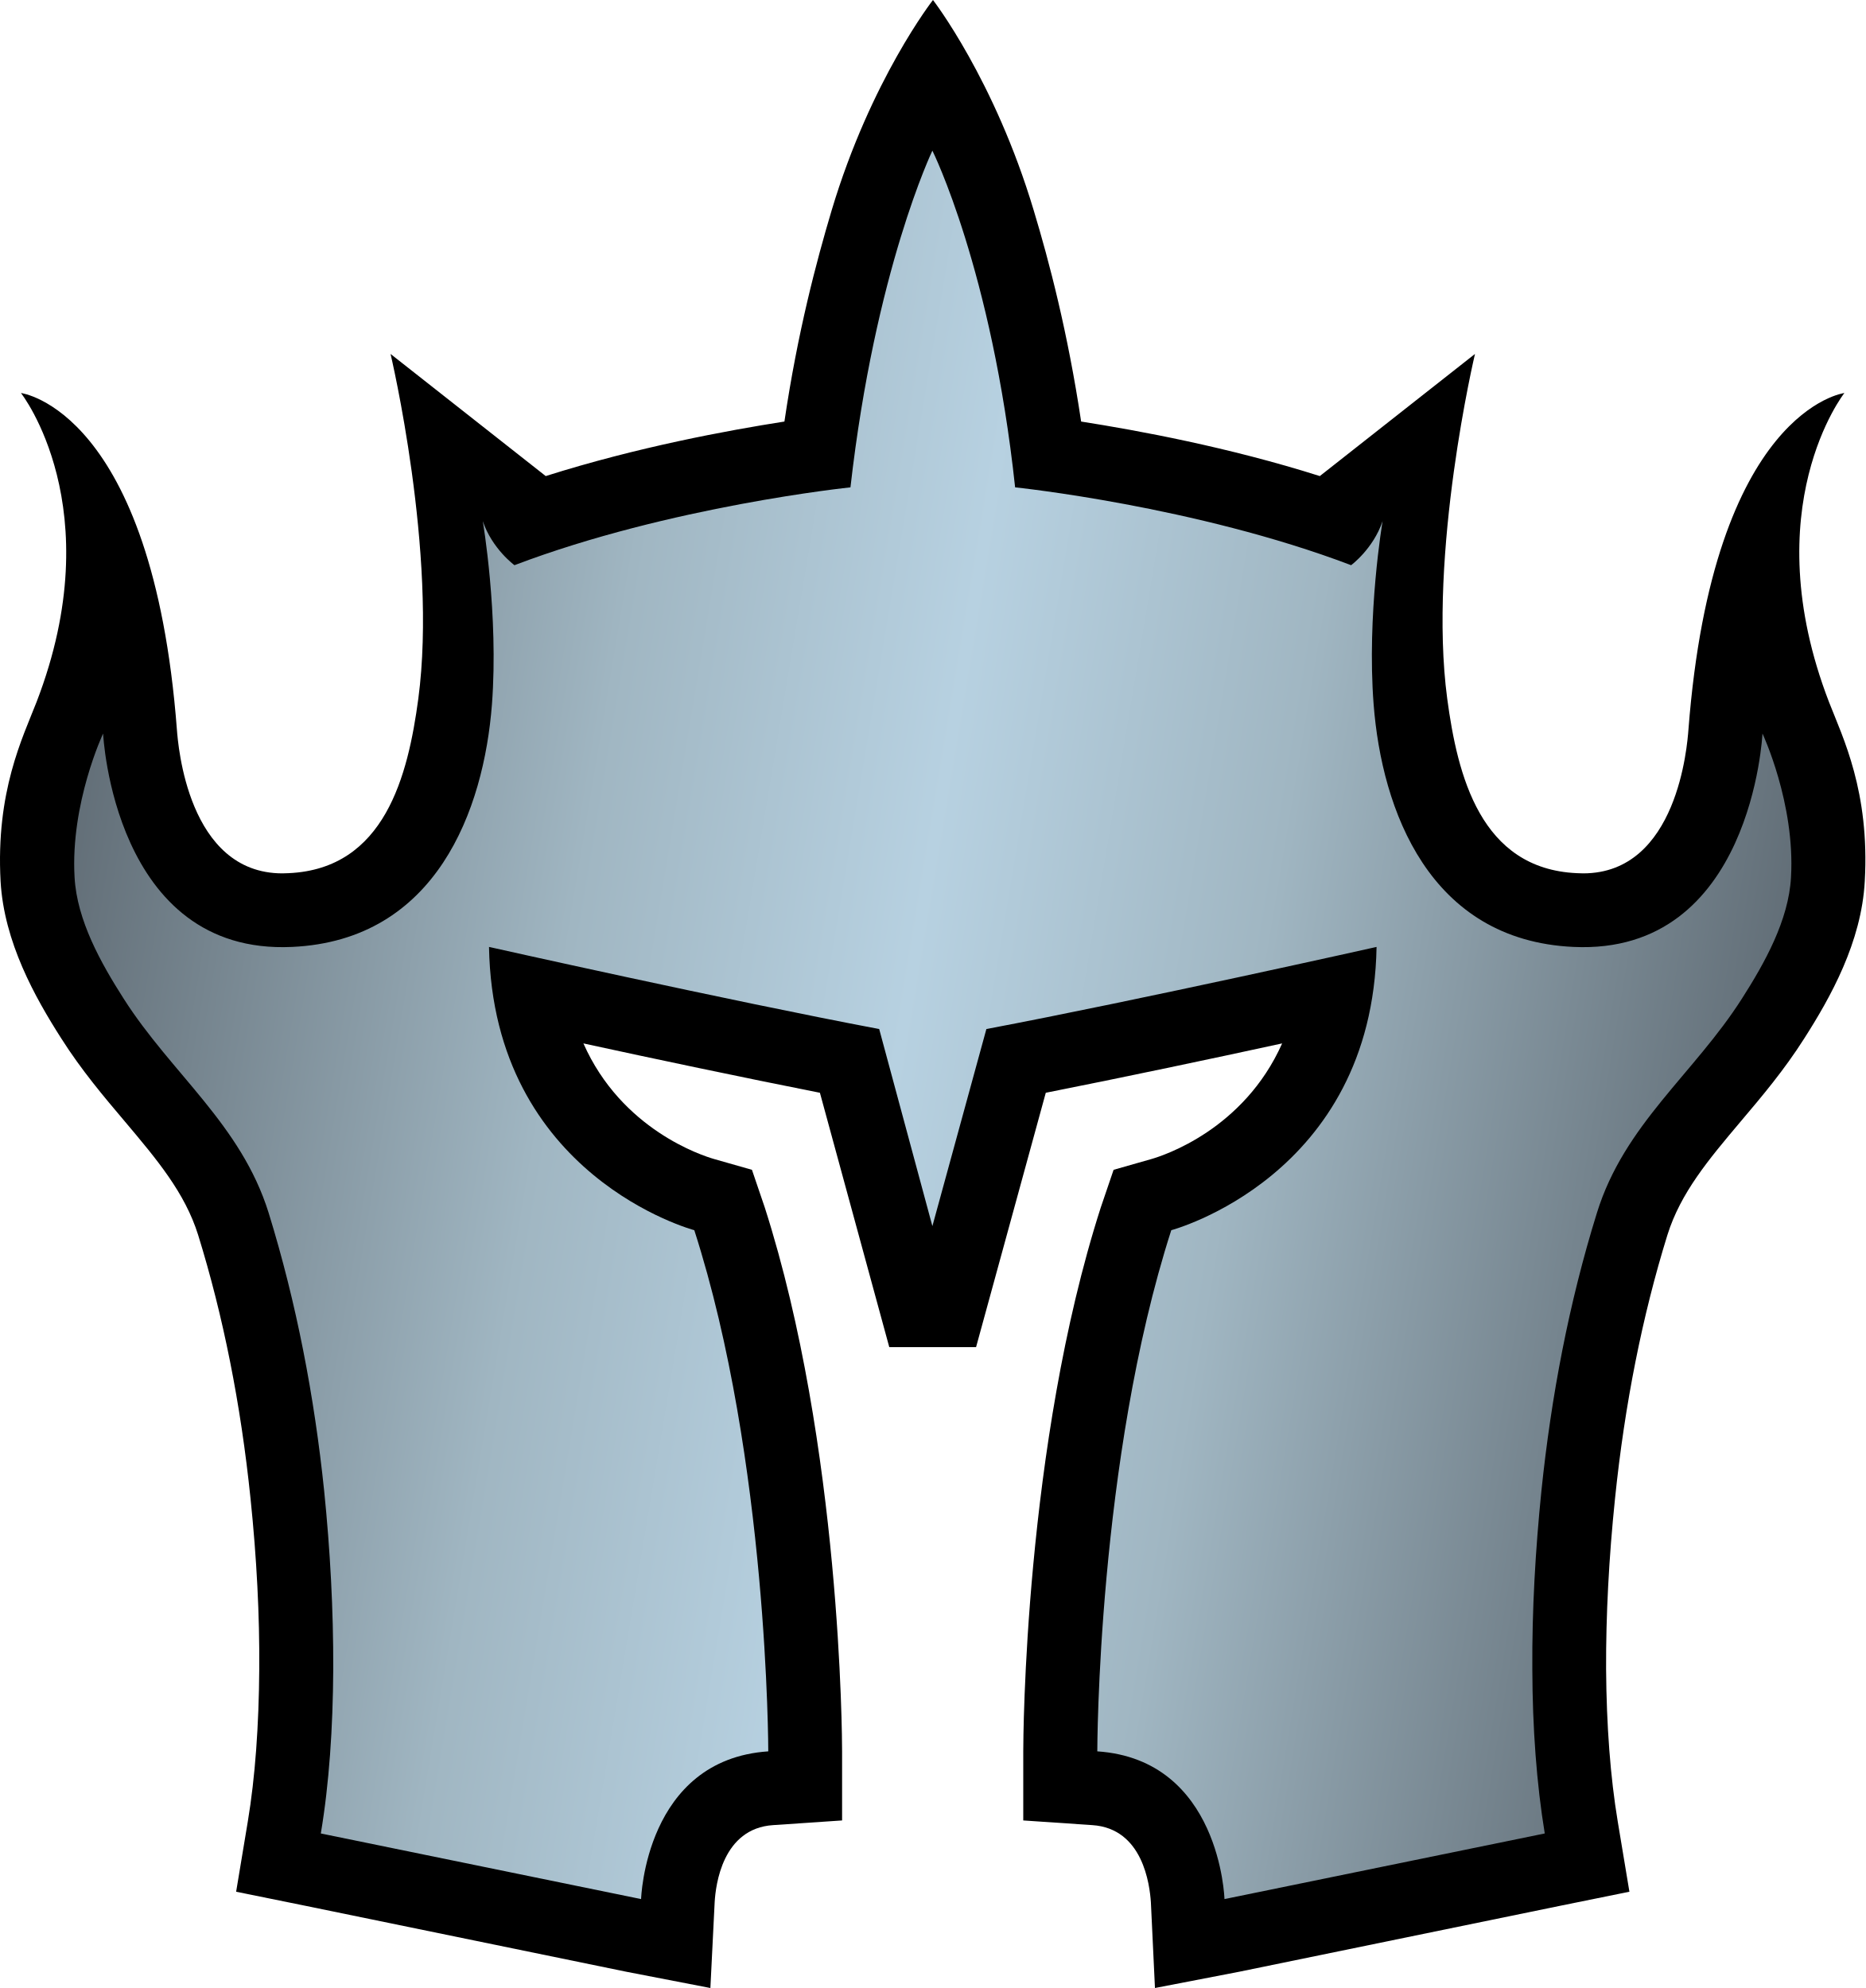
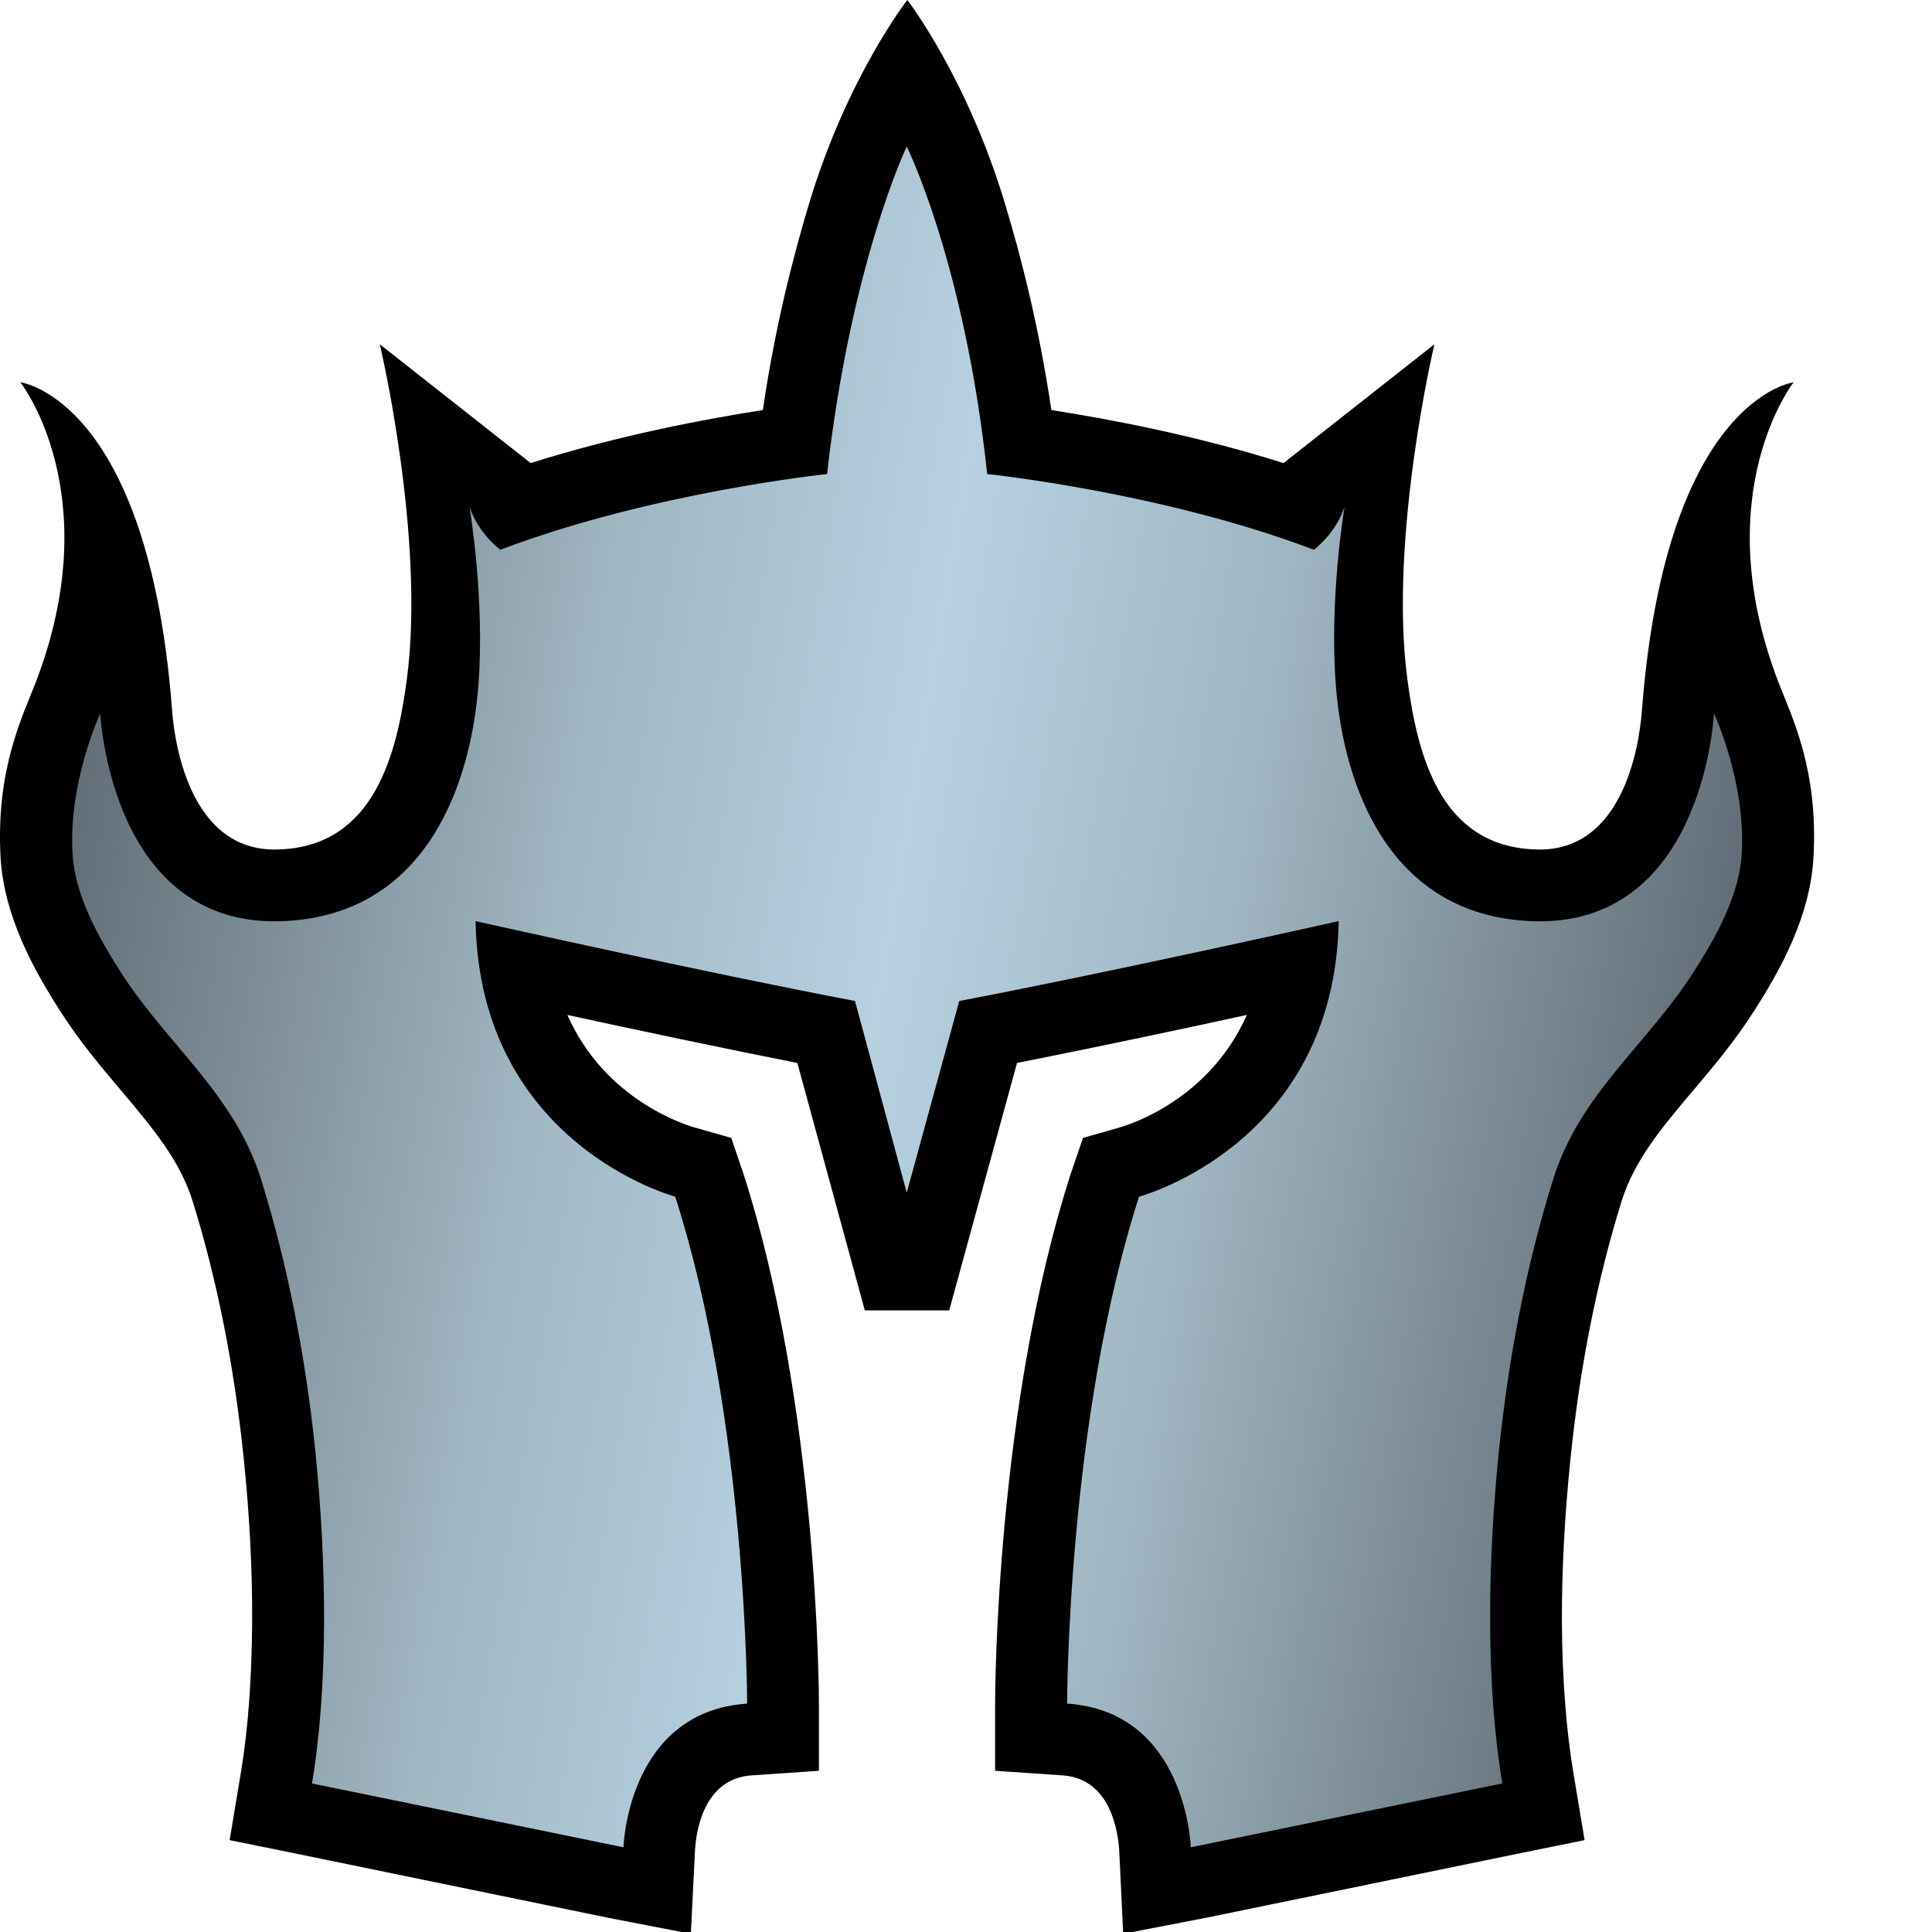
- <svg xmlns="http://www.w3.org/2000/svg" version="1.1" width="600" height="639.59" id="svg4615">
+ <svg xmlns="http://www.w3.org/2000/svg" version="1.1" width="639" height="639" id="svg4615">
  <defs id="defs4617">
    <linearGradient x1="0" y1="0" x2="1" y2="0" id="linearGradient530" gradientUnits="userSpaceOnUse" gradientTransform="matrix(33.63927,-5.931503,-5.931503,-33.63927,648.0264,485.6621)" spreadMethod="pad">
      <stop id="stop532" style="stop-color:#626e77;stop-opacity:1" offset="0" />
      <stop id="stop534" style="stop-color:#a0b6c2;stop-opacity:1" offset="0.3" />
      <stop id="stop536" style="stop-color:#b7d1e1;stop-opacity:1" offset="0.5" />
      <stop id="stop538" style="stop-color:#a0b6c2;stop-opacity:1" offset="0.7" />
      <stop id="stop540" style="stop-color:#626e77;stop-opacity:1" offset="1" />
    </linearGradient>
  </defs>
  <path d="m 267.482,67.723 c -4.877,16.359 -10.938,39.163 -15.176,67.899 -18.31,2.862 -47.414,8.236 -76.775,17.543 l -49.909,-39.291 c 0,0 15.176,64.029 8.923,110.948 -3.31,24.675 -10.746,54.722 -41.721,56.098 l -1.999,0.064 c -30.416,0 -33.55,-41.482 -33.918,-46.167 C 49.04,131.689 6.743,126.444 6.743,126.444 c 0,0 29.104,36.908 5.005,99.434 -4.446,11.434 -13.129,28.736 -11.562,57.665 1.119,19.541 11.05,37.292 19.557,50.597 6.429,10.123 13.545,18.55 20.421,26.674 10.362,12.297 19.302,22.916 23.555,36.476 8.06,25.986 13.737,54.467 16.855,84.77 1.999,19.238 2.942,37.724 2.814,54.898 -0.128,18.246 -1.311,34.797 -3.678,49.045 l -3.758,22.612 22.436,4.558 103,21.173 27.105,5.245 1.375,-27.601 c 0.32,-5.565 2.511,-23.747 18.806,-24.803 l 22.18,-1.503 0,-22.228 c 0,-3.934 -0.32,-98.331 -24.867,-174.977 l -4.126,-12.121 -12.233,-3.486 c -3.694,-1.072 -29.68,-9.371 -41.977,-37.18 22.1,4.813 51.092,10.938 76.071,15.879 l 22.308,81.828 27.921,0 22.42,-81.828 c 24.931,-4.941 53.923,-11.066 76.023,-15.879 -12.361,27.809 -38.283,36.108 -41.977,37.18 l -12.233,3.486 -4.126,12.121 c -24.611,76.647 -24.931,171.044 -24.931,174.977 l 0,22.228 22.18,1.503 c 16.359,1.055 18.486,19.238 18.87,24.803 l 1.311,27.601 27.169,-5.245 103,-21.173 22.436,-4.558 -3.758,-22.612 c -2.367,-14.248 -3.614,-30.799 -3.742,-49.045 -0.064,-17.175 0.88,-35.661 2.878,-54.898 3.118,-30.304 8.795,-58.784 16.855,-84.77 4.254,-13.561 13.193,-24.179 23.555,-36.476 6.876,-8.124 13.992,-16.551 20.421,-26.674 8.507,-13.305 18.438,-31.055 19.493,-50.597 1.631,-28.928 -7.052,-46.231 -11.498,-57.665 -24.099,-62.526 4.941,-99.434 4.941,-99.434 0,0 -42.233,5.245 -50.165,108.373 -0.368,4.685 -3.438,46.167 -33.854,46.167 l -1.999,-0.064 c -31.039,-1.375 -38.411,-31.423 -41.721,-56.098 -6.253,-46.919 8.923,-110.948 8.923,-110.948 l -49.909,39.291 C 395.157,143.858 365.989,138.485 347.743,135.623 343.441,106.886 337.444,84.083 332.503,67.723 319.886,25.554 300.089,0 300.089,0 c 0,0 -19.989,25.554 -32.606,67.723" id="path526" style="fill:#000000;fill-opacity:1;fill-rule:nonzero;stroke:none" />
  <g transform="matrix(15.99136,0,0,-15.99136,-10342.223,8055.15)" id="g528">
    <path d="m 663.844,493.914 c 0,0 -3.625,-0.375 -6.758,-1.566 l 0,0 c 0,0 -0.449,0.328 -0.637,0.886 l 0,0 c 0,0 0.321,-1.882 0.184,-3.687 l 0,0 c -0.164,-2.121 -1.117,-4.746 -4.02,-4.879 l 0,0 c -3.593,-0.168 -3.801,4.293 -3.801,4.293 l 0,0 c 0,0 -0.66,-1.402 -0.574,-2.891 l 0,0 c 0.047,-0.867 0.532,-1.73 0.989,-2.445 l 0,0 c 0.964,-1.512 2.359,-2.527 2.914,-4.305 l 0,0 c 0.562,-1.82 0.921,-3.703 1.117,-5.593 l 0,0 c 0.121,-1.192 0.187,-2.395 0.183,-3.594 l 0,0 c -0.007,-1.176 -0.082,-2.301 -0.25,-3.301 l 0,0 6.442,-1.32 c 0,0 0.082,2.804 2.558,2.972 l 0,0 c 0,0 0,5.86 -1.488,10.485 l 0,0 c 0,0 -4.047,1.074 -4.129,5.699 l 0,0 c 0,0 4.789,-1.074 7.848,-1.652 l 0,0 1.07,-3.965 1.086,3.965 c 3.055,0.578 7.848,1.652 7.848,1.652 l 0,0 c -0.082,-4.625 -4.129,-5.699 -4.129,-5.699 l 0,0 c -1.488,-4.625 -1.488,-10.485 -1.488,-10.485 l 0,0 c 2.476,-0.168 2.558,-2.972 2.558,-2.972 l 0,0 6.442,1.32 c -0.164,1 -0.247,2.125 -0.25,3.301 l 0,0 c -0.008,1.199 0.062,2.402 0.183,3.594 l 0,0 c 0.196,1.89 0.551,3.773 1.117,5.593 l 0,0 c 0.551,1.778 1.95,2.793 2.914,4.305 l 0,0 c 0.457,0.715 0.942,1.578 0.989,2.445 l 0,0 c 0.086,1.489 -0.574,2.891 -0.574,2.891 l 0,0 c 0,0 -0.208,-4.461 -3.801,-4.293 l 0,0 c -2.903,0.133 -3.856,2.758 -4.02,4.879 l 0,0 c -0.14,1.805 0.18,3.687 0.18,3.687 l 0,0 c -0.188,-0.558 -0.633,-0.886 -0.633,-0.886 l 0,0 c -3.133,1.191 -6.758,1.566 -6.758,1.566 l 0,0 c -0.468,4.371 -1.664,6.774 -1.664,6.774 l 0,0 c 0,0 -1.152,-2.399 -1.648,-6.774" id="path542" style="fill:url(#linearGradient530);fill-opacity:1;fill-rule:nonzero;stroke:none" />
  </g>
</svg>
